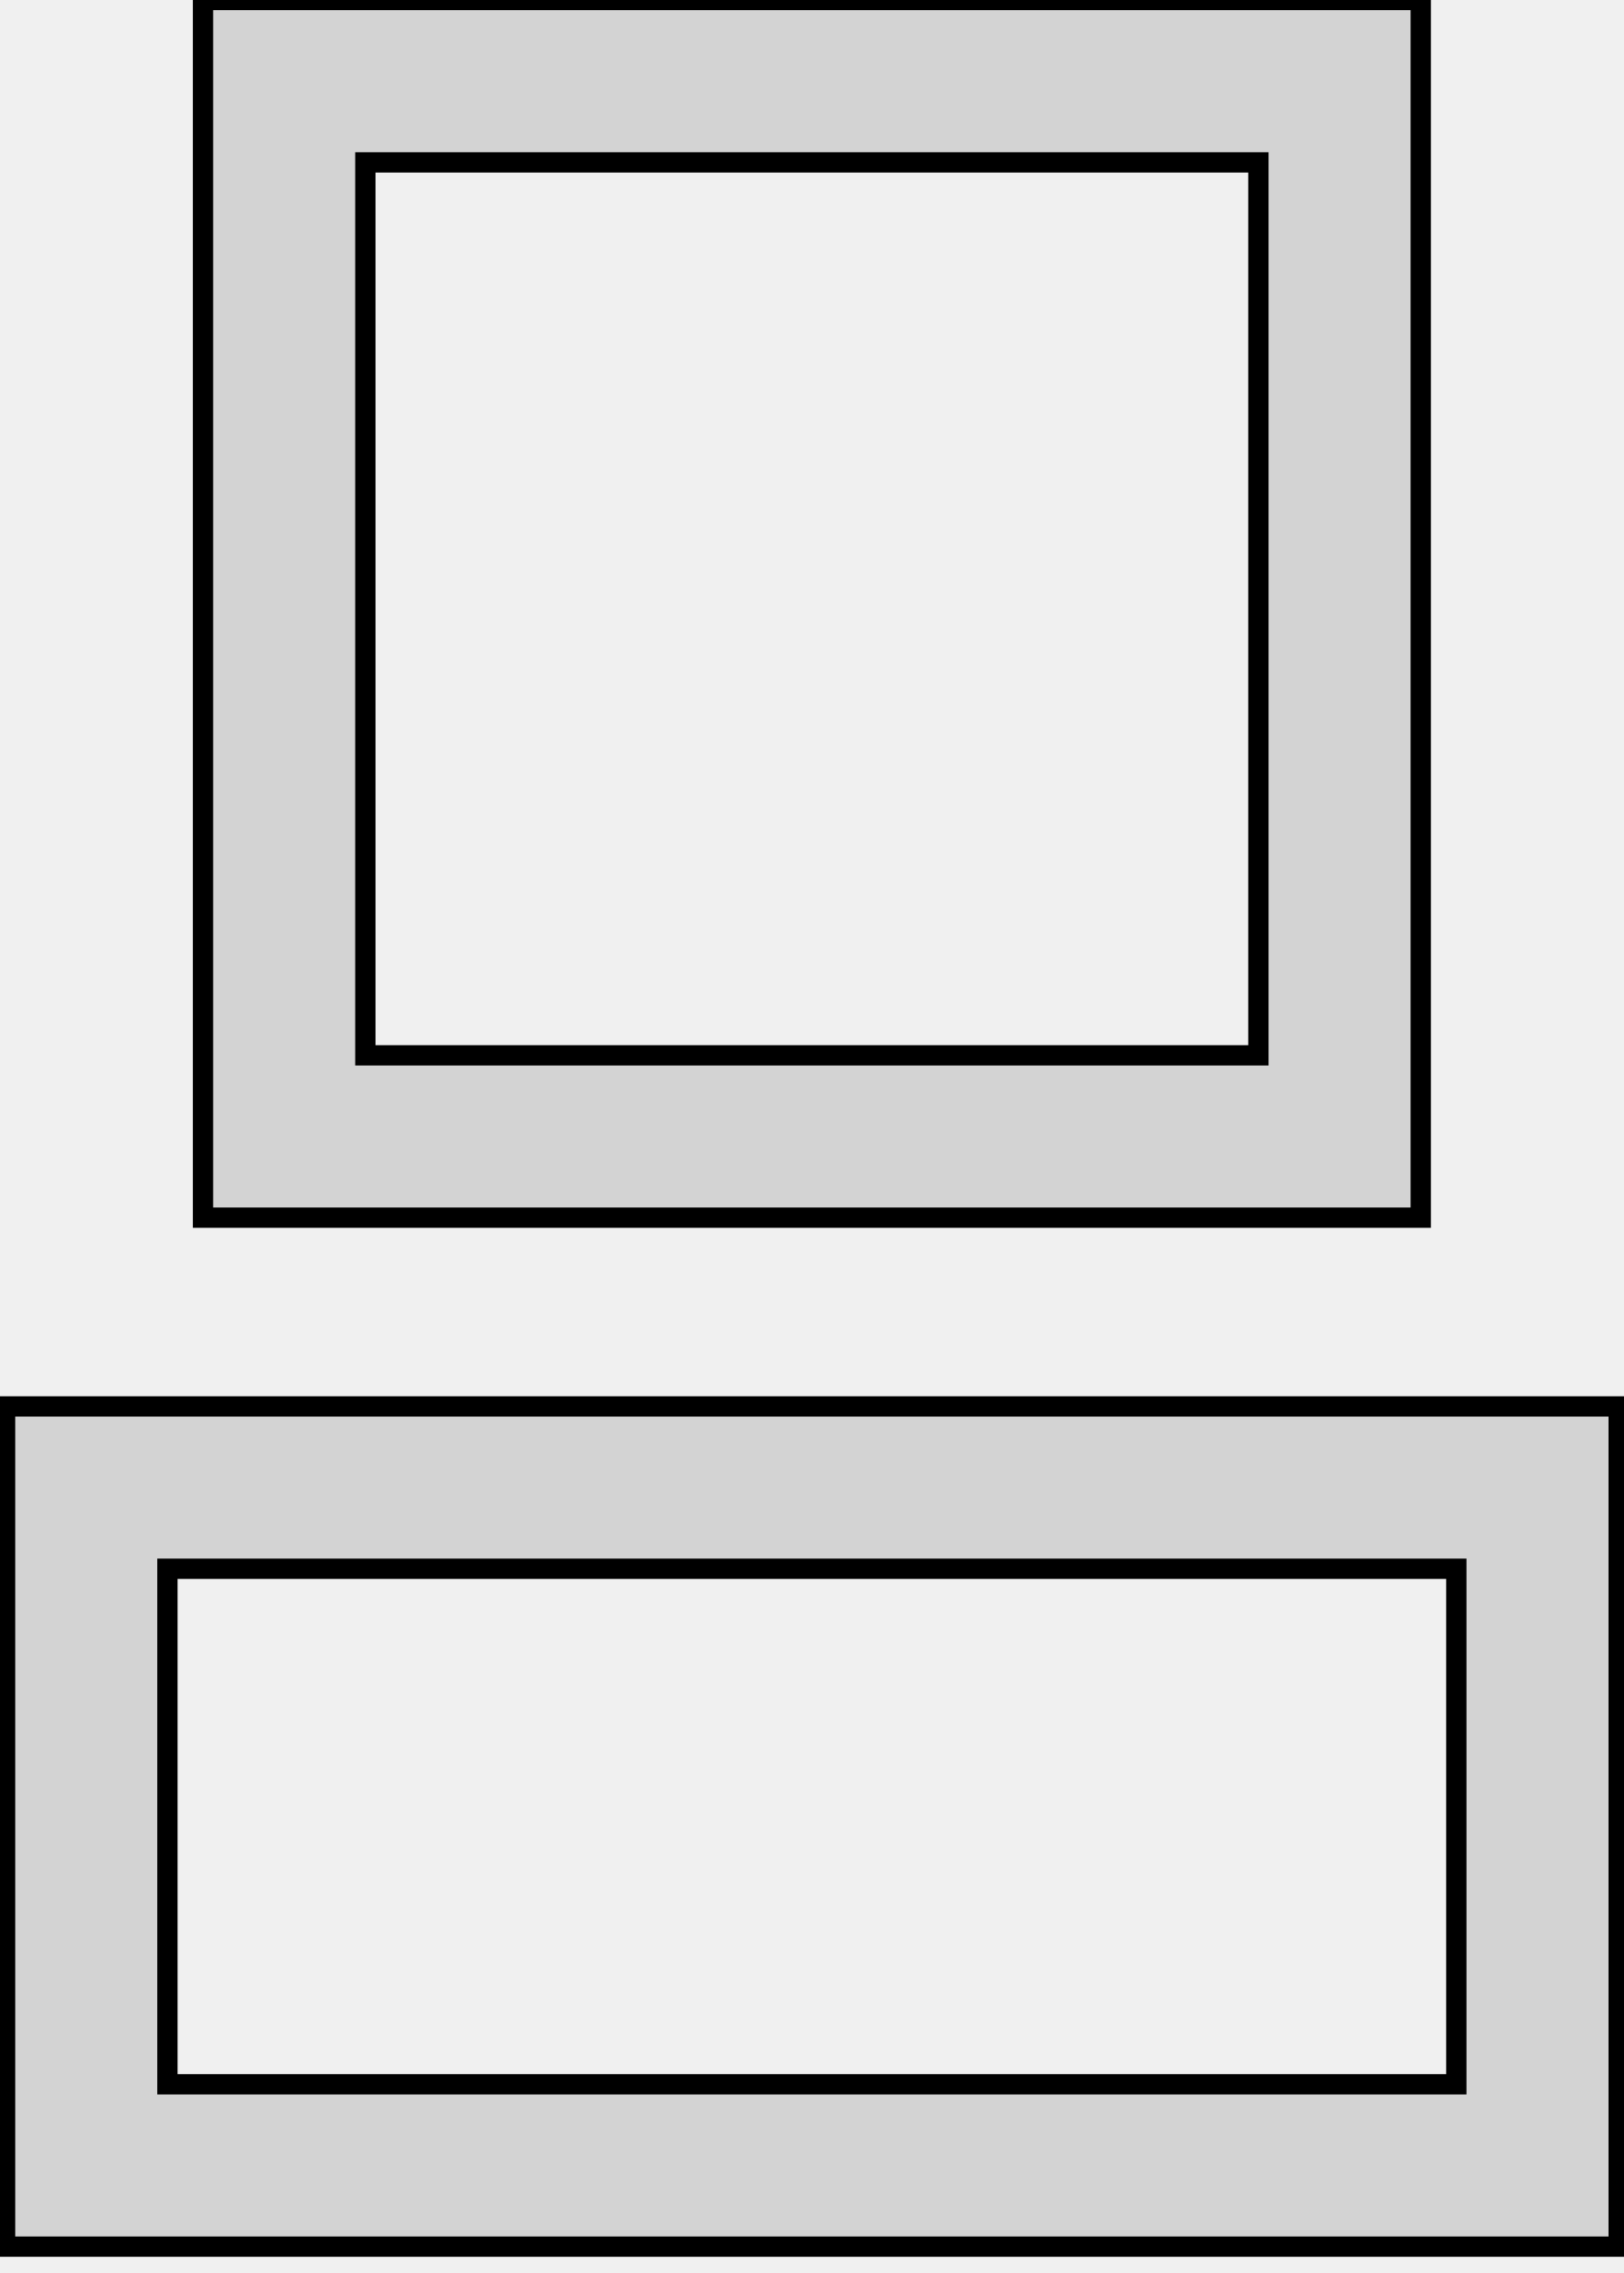
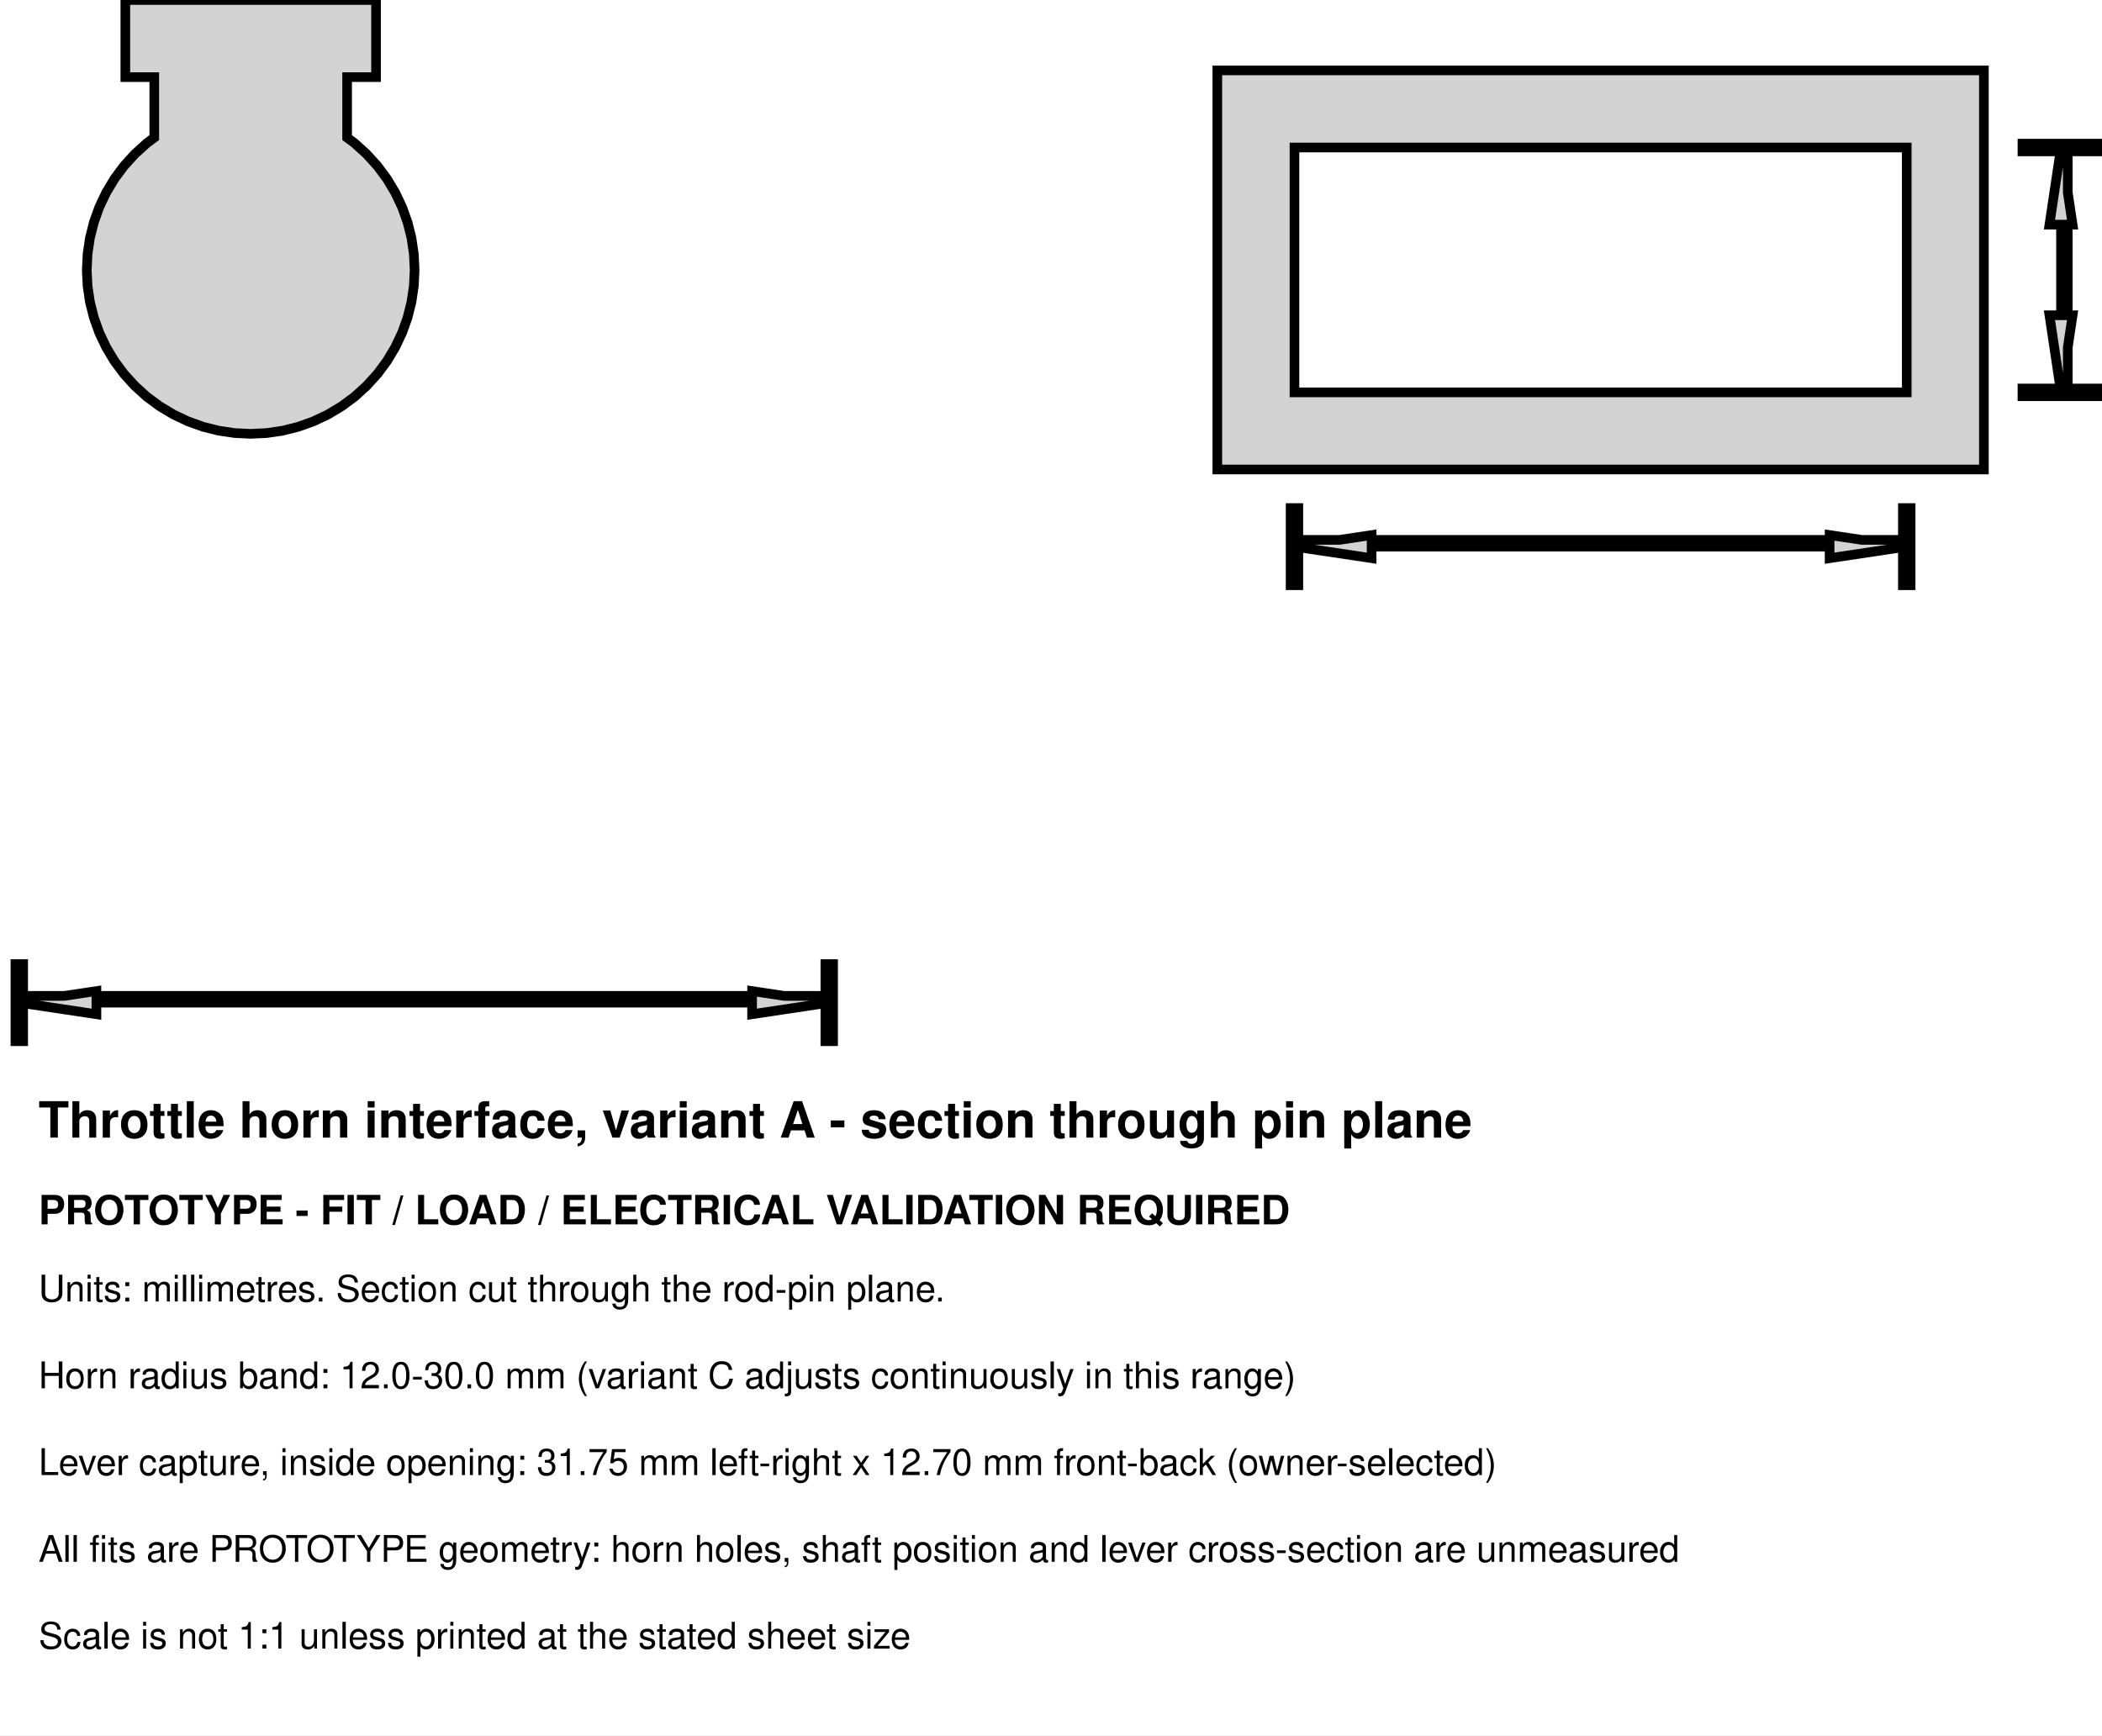
- <svg xmlns="http://www.w3.org/2000/svg" width="40mm" height="56mm" viewBox="-20 -15 40 56" version="1.1">
-   <path d=" M 15,-15 L -15,-15 L -15,15 L 15,15 z M -11,11 L -11,-11 L 11,-11 L 11,11 z M 19.875,19.65 L -19.875,19.65 L -19.875,40.35 L 19.875,40.35 z M -15.875,36.35 L -15.875,23.65 L 15.875,23.65 L 15.875,36.35 z " stroke="black" fill="lightgray" stroke-width="0.5" />
+ <svg xmlns="http://www.w3.org/2000/svg" width="109mm" height="90.0mm" viewBox="-53.0 -14.0 109.0 90.0" version="1.1">
+   <rect x="-53.00" y="-14.00" width="109.00" height="90.00" fill="white" />
+   <path d=" M -39.167,8.459 L -38.342,8.337 L -37.533,8.134 L -36.747,7.853 L -35.993,7.496 L -35.278,7.067  L -34.608,6.571 L -33.99,6.01 L -33.429,5.392 L -32.932,4.722 L -32.504,4.007 L -32.147,3.253  L -31.866,2.467 L -31.663,1.658 L -31.541,0.833 L -31.5,-0 L -31.541,-0.833 L -31.663,-1.658  L -31.866,-2.467 L -32.147,-3.253 L -32.504,-4.007 L -32.932,-4.722 L -33.429,-5.392 L -33.99,-6.01  L -34.608,-6.571 L -35,-6.862 L -35,-10 L -33.5,-10 L -33.5,-14 L -46.5,-14  L -46.5,-10 L -45,-10 L -45,-6.862 L -45.392,-6.571 L -46.01,-6.01 L -46.571,-5.392  L -47.068,-4.722 L -47.496,-4.007 L -47.853,-3.253 L -48.134,-2.467 L -48.337,-1.658 L -48.459,-0.833  L -48.5,-0 L -48.459,0.833 L -48.337,1.658 L -48.134,2.467 L -47.853,3.253 L -47.496,4.007  L -47.068,4.722 L -46.571,5.392 L -46.01,6.01 L -45.392,6.571 L -44.722,7.067 L -44.007,7.496  L -43.253,7.853 L -42.467,8.134 L -41.658,8.337 L -40.833,8.459 L -40,8.5 z M 49.875,-10.35 L 10.125,-10.35 L 10.125,10.35 L 49.875,10.35 z M 14.125,6.35 L 14.125,-6.35 L 45.875,-6.35 L 45.875,6.35 z M 55.875,6.15 L 54.225,6.15 L 54.225,4.017 L 54.475,2.35 L 54.225,2.35 L 54.225,-2.35  L 54.475,-2.35 L 54.225,-4.017 L 54.225,-6.15 L 55.875,-6.15 L 55.875,-6.55 L 51.875,-6.55  L 51.875,-6.15 L 53.845,-6.15 L 53.275,-2.35 L 53.875,-2.35 L 53.875,2.35 L 53.275,2.35  L 53.845,6.15 L 51.875,6.15 L 51.875,6.55 L 55.875,6.55 z M 14.325,14.38 L 18.125,14.95 L 18.125,14.35 L 41.875,14.35 L 41.875,14.95 L 45.675,14.38  L 45.675,16.35 L 46.075,16.35 L 46.075,12.35 L 45.675,12.35 L 45.675,14 L 43.542,14  L 41.875,13.75 L 41.875,14 L 18.125,14 L 18.125,13.75 L 16.458,14 L 14.325,14  L 14.325,12.35 L 13.925,12.35 L 13.925,16.35 L 14.325,16.35 z M -51.8,38.03 L -48,38.6 L -48,38 L -14,38 L -14,38.6 L -10.2,38.03  L -10.2,40 L -9.8,40 L -9.8,36 L -10.2,36 L -10.2,37.65 L -12.333,37.65  L -14,37.4 L -14,37.65 L -48,37.65 L -48,37.4 L -49.667,37.65 L -51.8,37.65  L -51.8,36 L -52.2,36 L -52.2,40 L -51.8,40 z " stroke="black" fill="lightgray" stroke-width="0.5" />
+   <g font-family="Helvetica, Arial, sans-serif" fill="black">
+     <text x="-51.00" y="45.00" font-size="2.6" font-weight="bold">Throttle horn interface, variant A - section through pin plane</text>
+     <text x="-51.00" y="49.50" font-size="2.1" font-weight="bold">PROTOTYPE - FIT / LOAD / ELECTRICAL VALIDATION REQUIRED</text>
+     <text x="-51.00" y="53.50" font-size="1.9" font-weight="normal">Units: millimetres. Section cut through the rod-pin plane.</text>
+     <text x="-51.00" y="58.00" font-size="1.9" font-weight="normal">Horn radius band: 12.0-30.0 mm (variant C adjusts continuously in this range)</text>
+     <text x="-51.00" y="62.50" font-size="1.9" font-weight="normal">Lever capture, inside opening: 31.75 mm left-right x 12.70 mm front-back (owner-selected)</text>
+     <text x="-51.00" y="67.00" font-size="1.9" font-weight="normal">All fits are PROTOTYPE geometry: horn holes, shaft position and lever cross-section are unmeasured</text>
+     <text x="-51.00" y="71.50" font-size="1.9" font-weight="normal">Scale is not 1:1 unless printed at the stated sheet size</text>
+   </g>
</svg>
